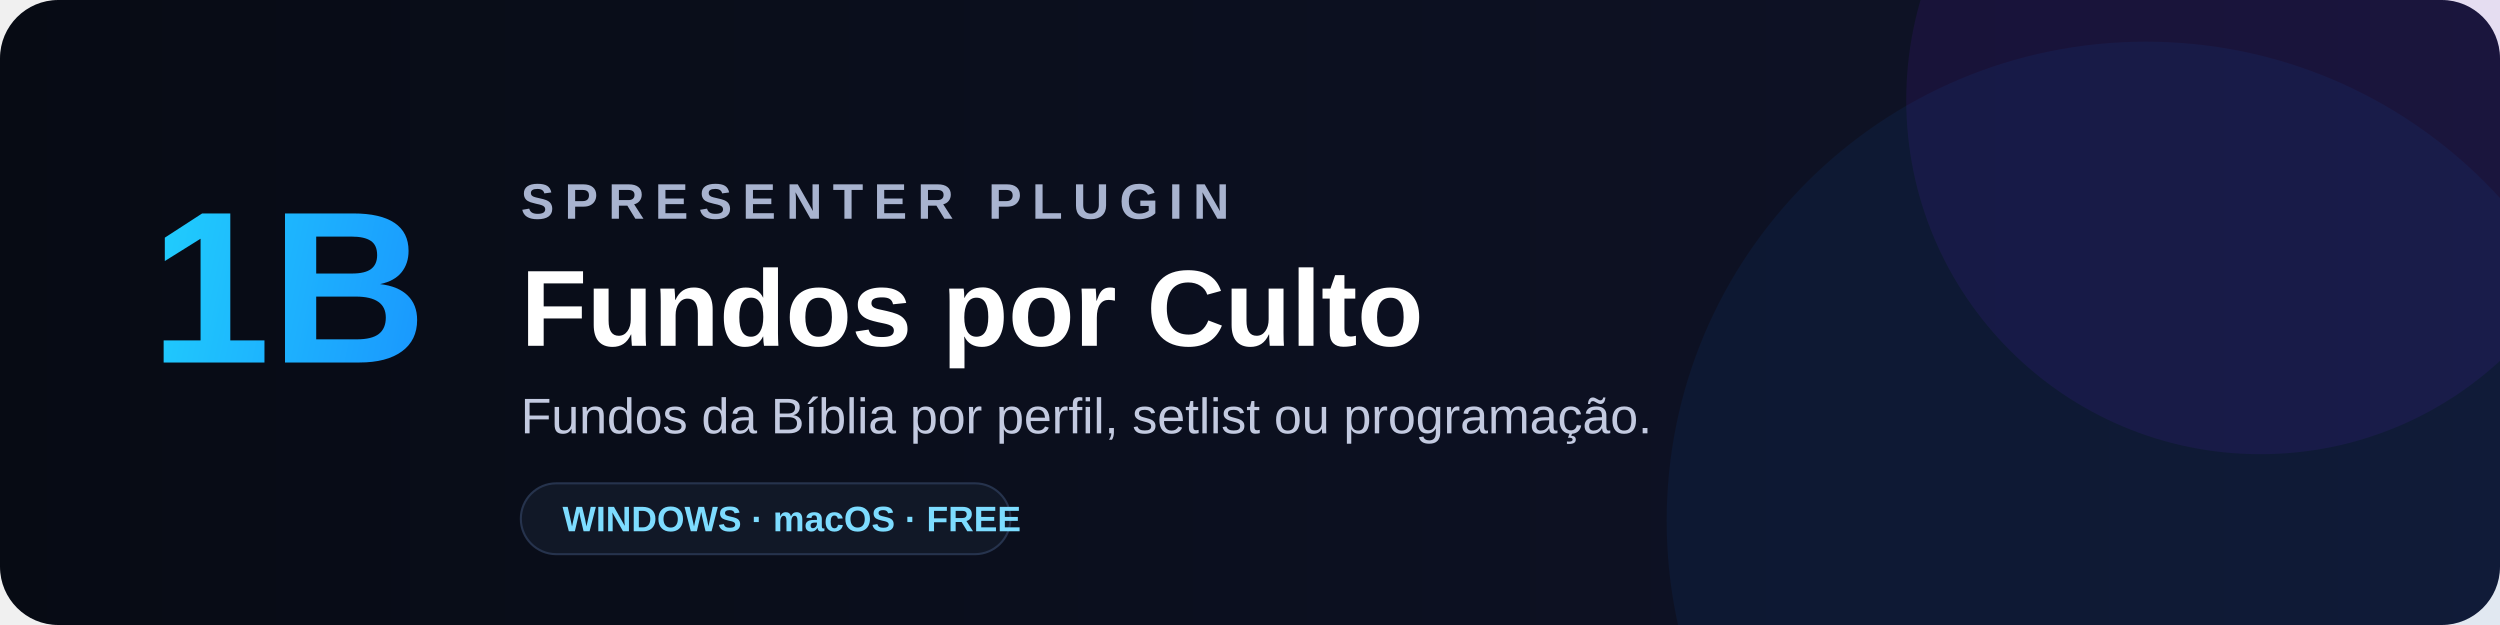
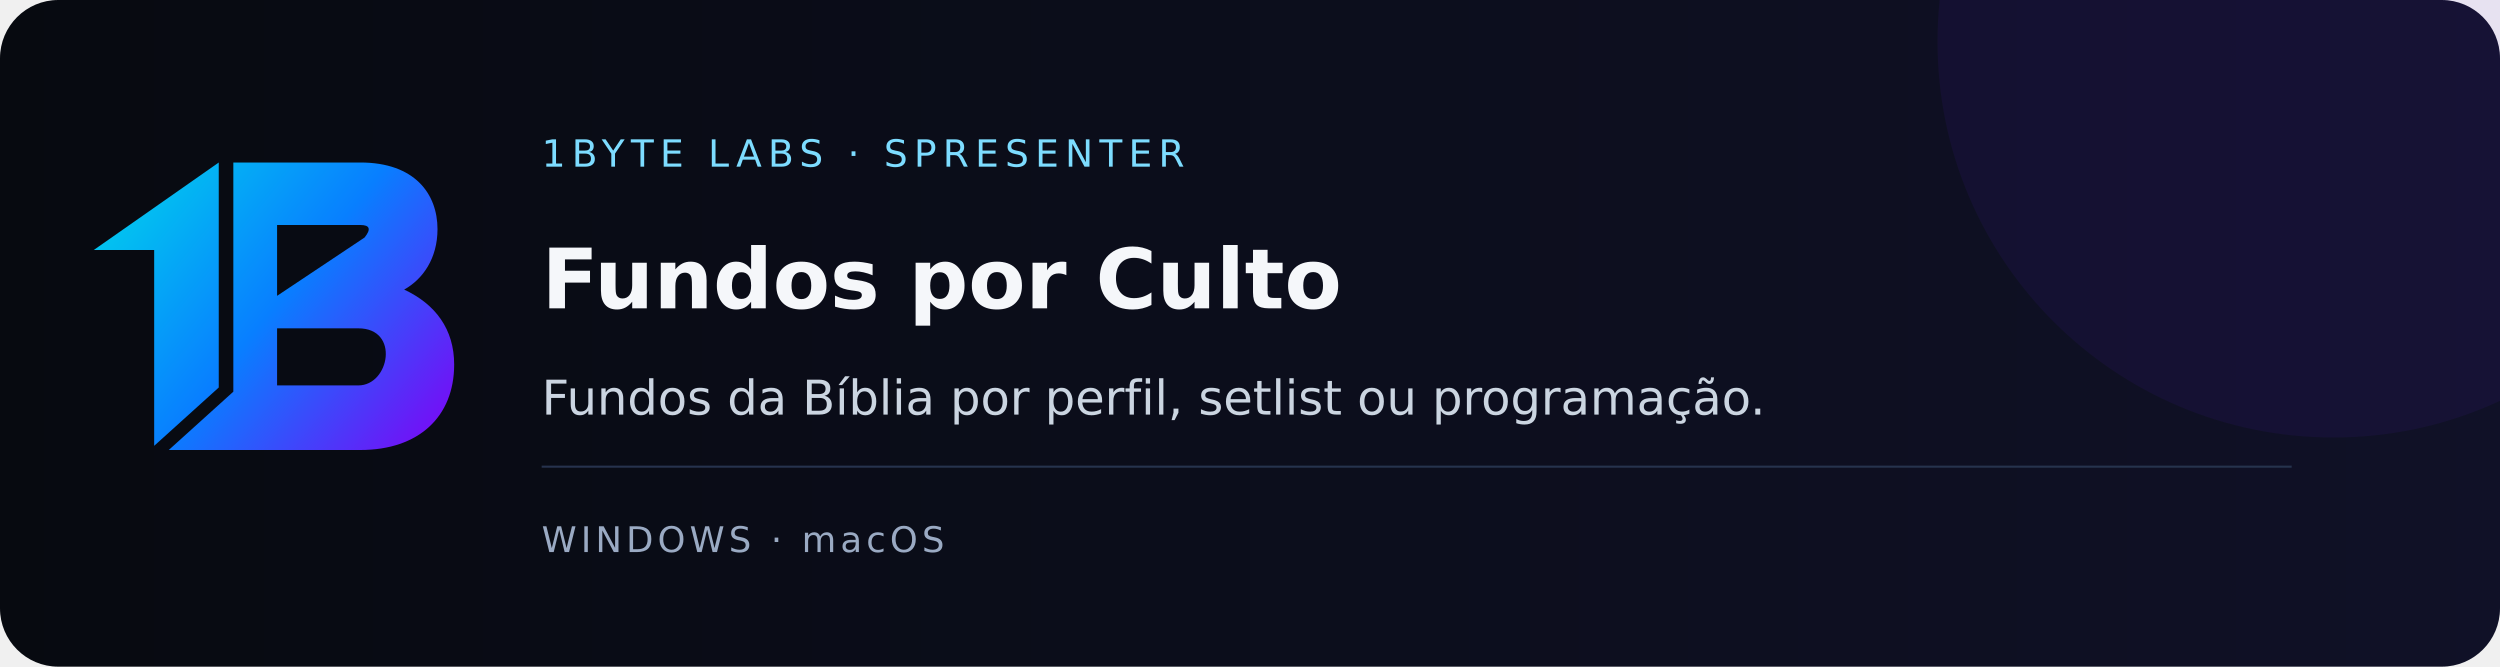
- <svg xmlns="http://www.w3.org/2000/svg" viewBox="0 0 1200 300" role="img" aria-labelledby="title desc">
+ <svg xmlns="http://www.w3.org/2000/svg" width="1200" height="320" viewBox="0 0 1200 320" role="img" aria-label="Fundos por Culto — 1Byte Labs">
  <defs>
-     <linearGradient id="g" x1="40" y1="30" x2="1160" y2="270" gradientUnits="userSpaceOnUse">
-       <stop stop-color="#21D4FD" />
-       <stop offset=".52" stop-color="#1677FF" />
-       <stop offset="1" stop-color="#7A20FF" />
+     <linearGradient id="mark" gradientUnits="userSpaceOnUse" x1="0" y1="0" x2="865" y2="690">
+       <stop stop-color="#00D8EB" />
+       <stop offset=".5" stop-color="#087FFF" />
+       <stop offset="1" stop-color="#8200F5" />
    </linearGradient>
-     <linearGradient id="bg" x1="0" x2="1">
-       <stop stop-color="#070B14" />
-       <stop offset="1" stop-color="#10142A" />
+     <linearGradient id="brand" x1="0" y1="0" x2="1" y2="1">
+       <stop stop-color="#00D8EB" />
+       <stop offset=".5" stop-color="#087FFF" />
+       <stop offset="1" stop-color="#8200F5" />
+     </linearGradient>
+     <linearGradient id="bg">
+       <stop stop-color="#070A10" />
+       <stop offset="1" stop-color="#101127" />
    </linearGradient>
  </defs>
-   <rect width="1200" height="300" rx="28" fill="url(#bg)" />
-   <circle cx="1085" cy="48" r="170" fill="#7A20FF" opacity=".09" />
-   <circle cx="1030" cy="250" r="230" fill="#1677FF" opacity=".07" />
-   <g transform="translate(54 38) scale(.40)" fill="url(#g)">
-     <text x="45" y="340" font-family="Arial,sans-serif" font-size="260" font-weight="700">1B</text>
+   <rect width="1200" height="320" rx="28" fill="url(#bg)" />
+   <circle cx="1120" cy="20" r="190" fill="#7020FF" opacity=".07" />
+   <g transform="translate(45 78) scale(.20)">
+     <g fill="url(#mark)">
+       <path d="M0 210 300 0V540L145 680V210Z" />
+       <path fill-rule="evenodd" d="M335 0H640C770 0 825 75 825 160 825 230 790 280 745 305 820 340 865 400 865 485 865 610 780 690 640 690H180L335 550ZM440 150V320L650 180Q674 150 640 150ZM440 398V535H635C710 535 735 398 635 398Z" />
+     </g>
  </g>
-   <text x="250" y="105" fill="#A8B3CF" font-family="Montserrat,Arial,sans-serif" font-size="24" font-weight="600" letter-spacing="5">SPRESENTER PLUGIN</text>
-   <text x="250" y="166" fill="#FFFFFF" font-family="Montserrat,Arial,sans-serif" font-size="52" font-weight="700">Fundos por Culto</text>
-   <text x="250" y="208" fill="#C3CAE0" font-family="Montserrat,Arial,sans-serif" font-size="24">Fundos da Bíblia por perfil, setlist ou programação.</text>
-   <rect x="250" y="232" width="235" height="34" rx="17" fill="#111827" stroke="#26334D" />
-   <text x="270" y="255" fill="#7DDCFF" font-family="Arial,sans-serif" font-size="17" font-weight="700">WINDOWS · macOS · FREE</text>
+   <text x="260" y="80" font-family="DejaVu Sans,Arial,sans-serif" font-size="18" letter-spacing="3" fill="#7DDCFF">1BYTE LABS · SPRESENTER</text>
+   <text x="260" y="148" font-family="DejaVu Sans,Arial,sans-serif" font-size="40" font-weight="700" fill="#F5F7FA">Fundos por Culto</text>
+   <text x="260" y="199" font-family="DejaVu Sans,Arial,sans-serif" font-size="23" fill="#CBD5E1">Fundos da Bíblia por perfil, setlist ou programação.</text>
+   <path d="M260 224H1100" stroke="#26334D" />
+   <text x="260" y="265" font-family="DejaVu Sans,Arial,sans-serif" font-size="17" letter-spacing="2" fill="#9AAAC3">WINDOWS · macOS</text>
</svg>
